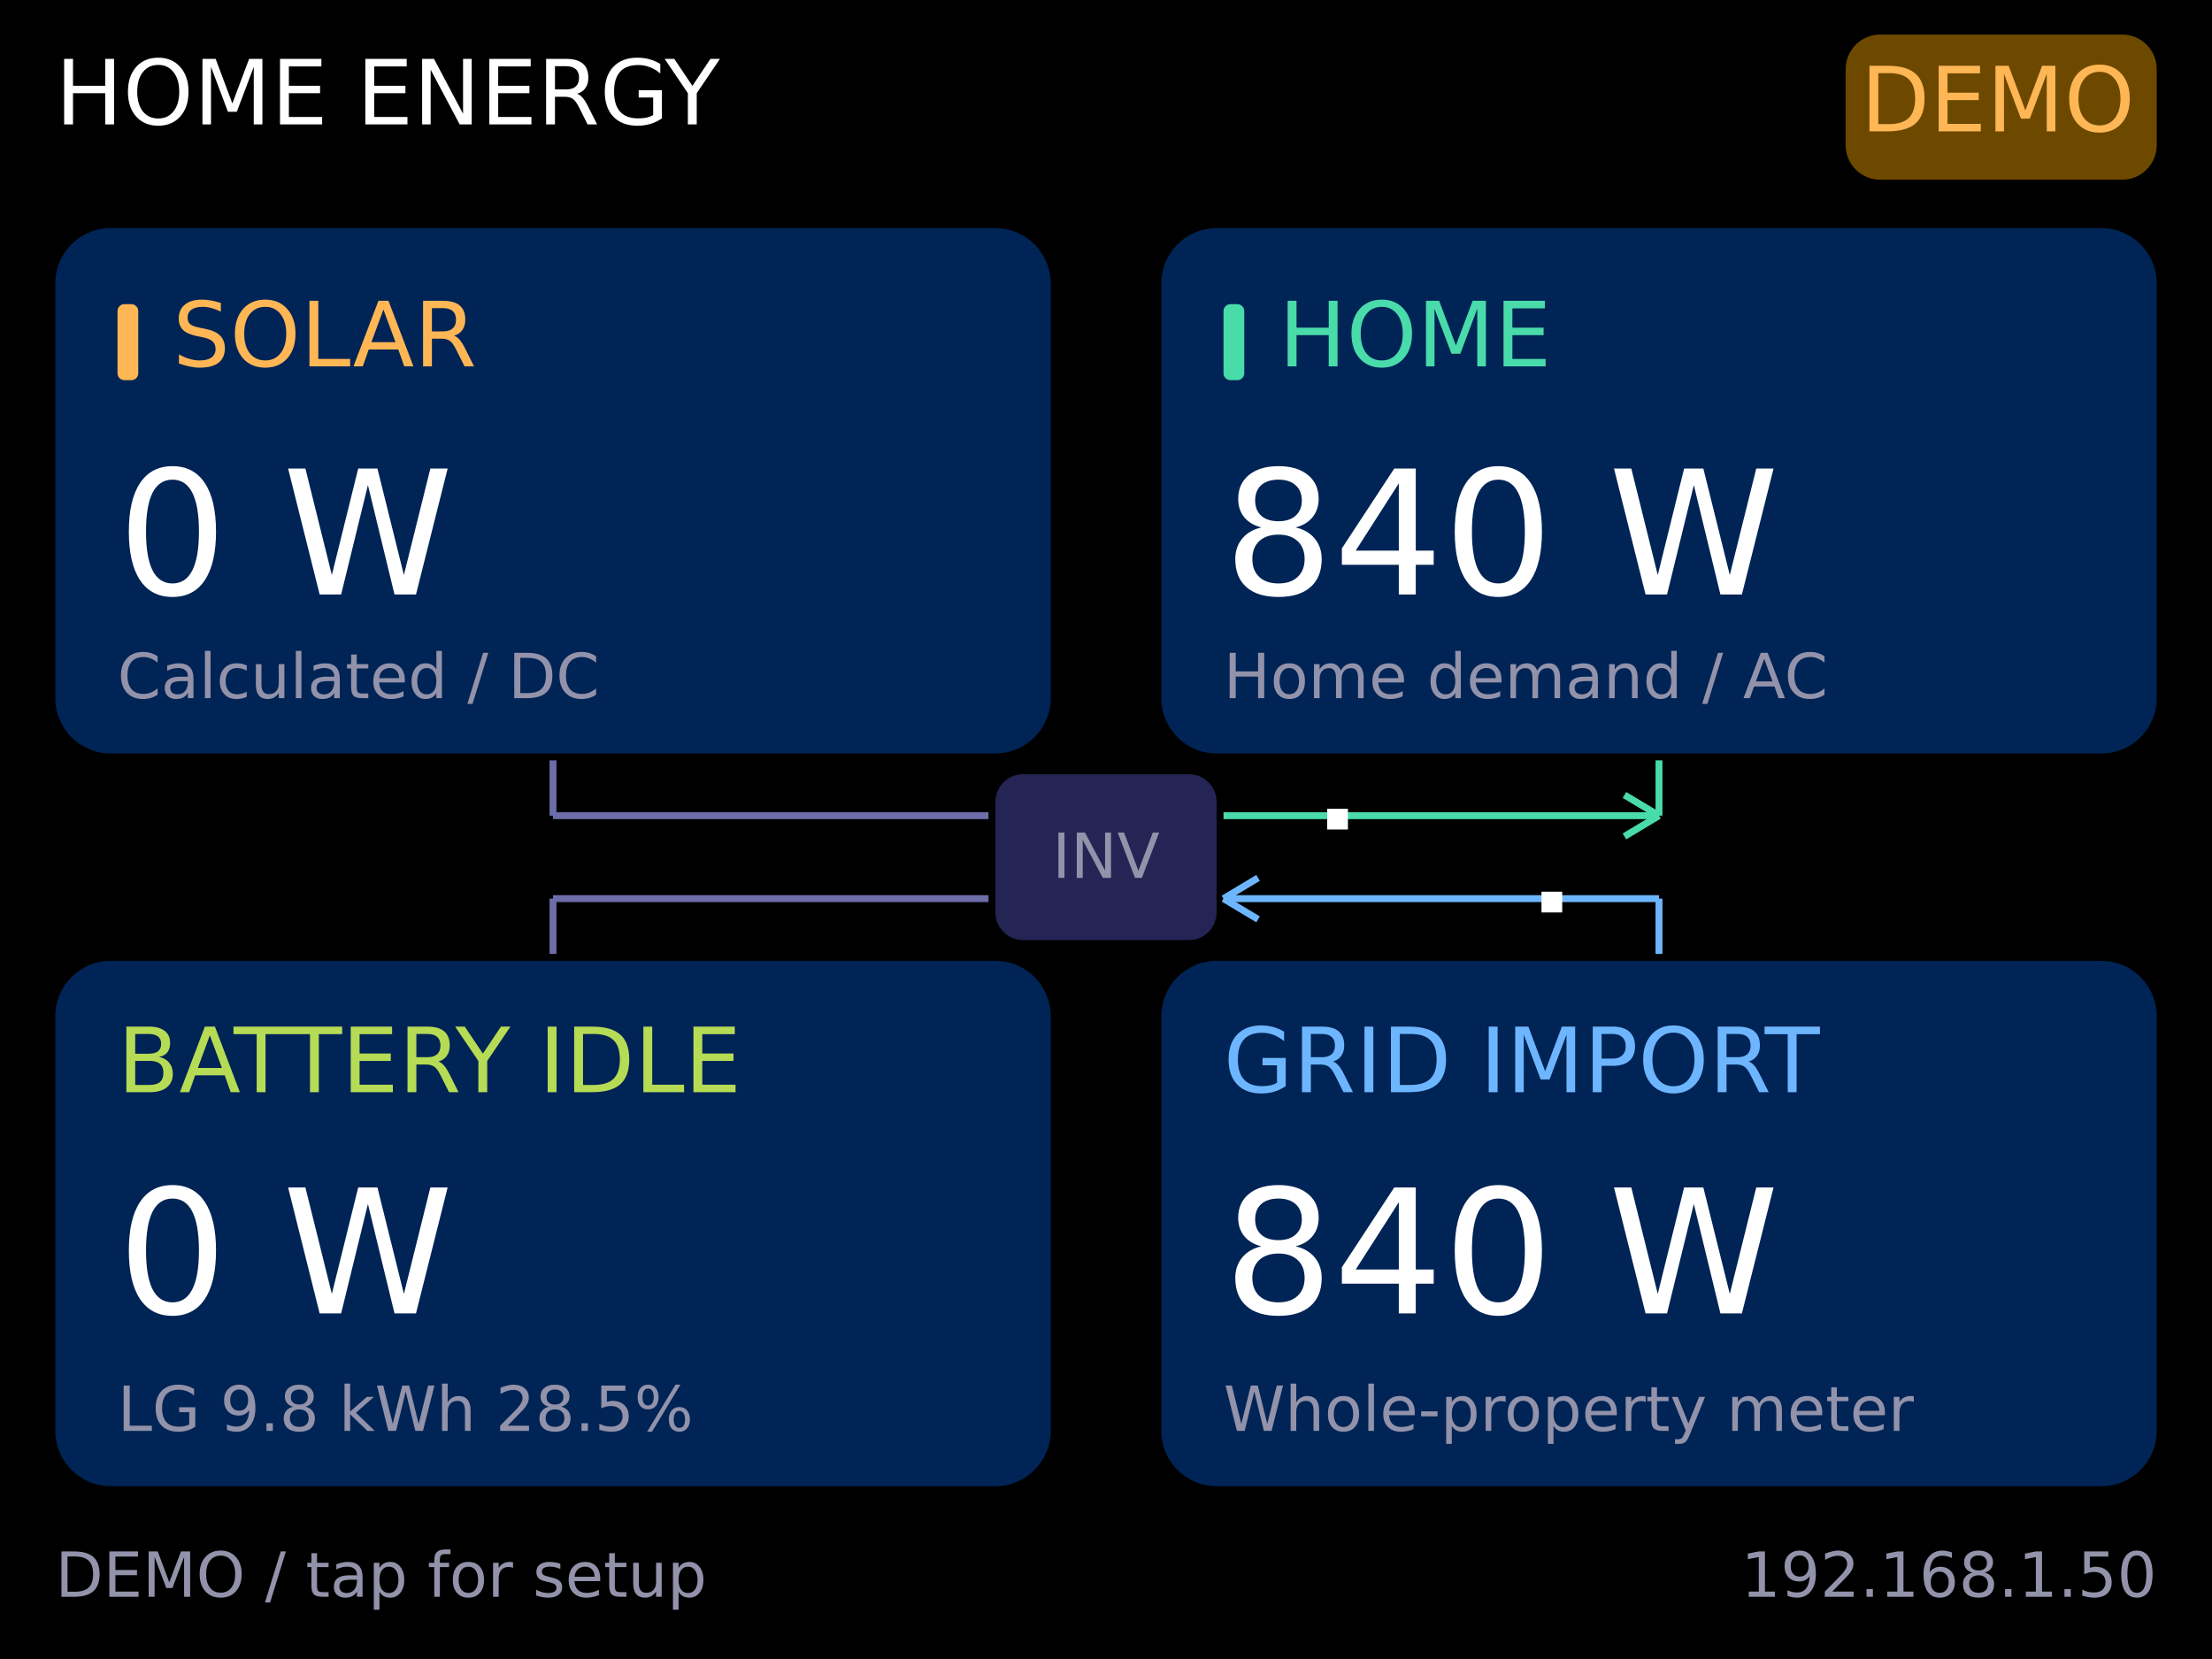
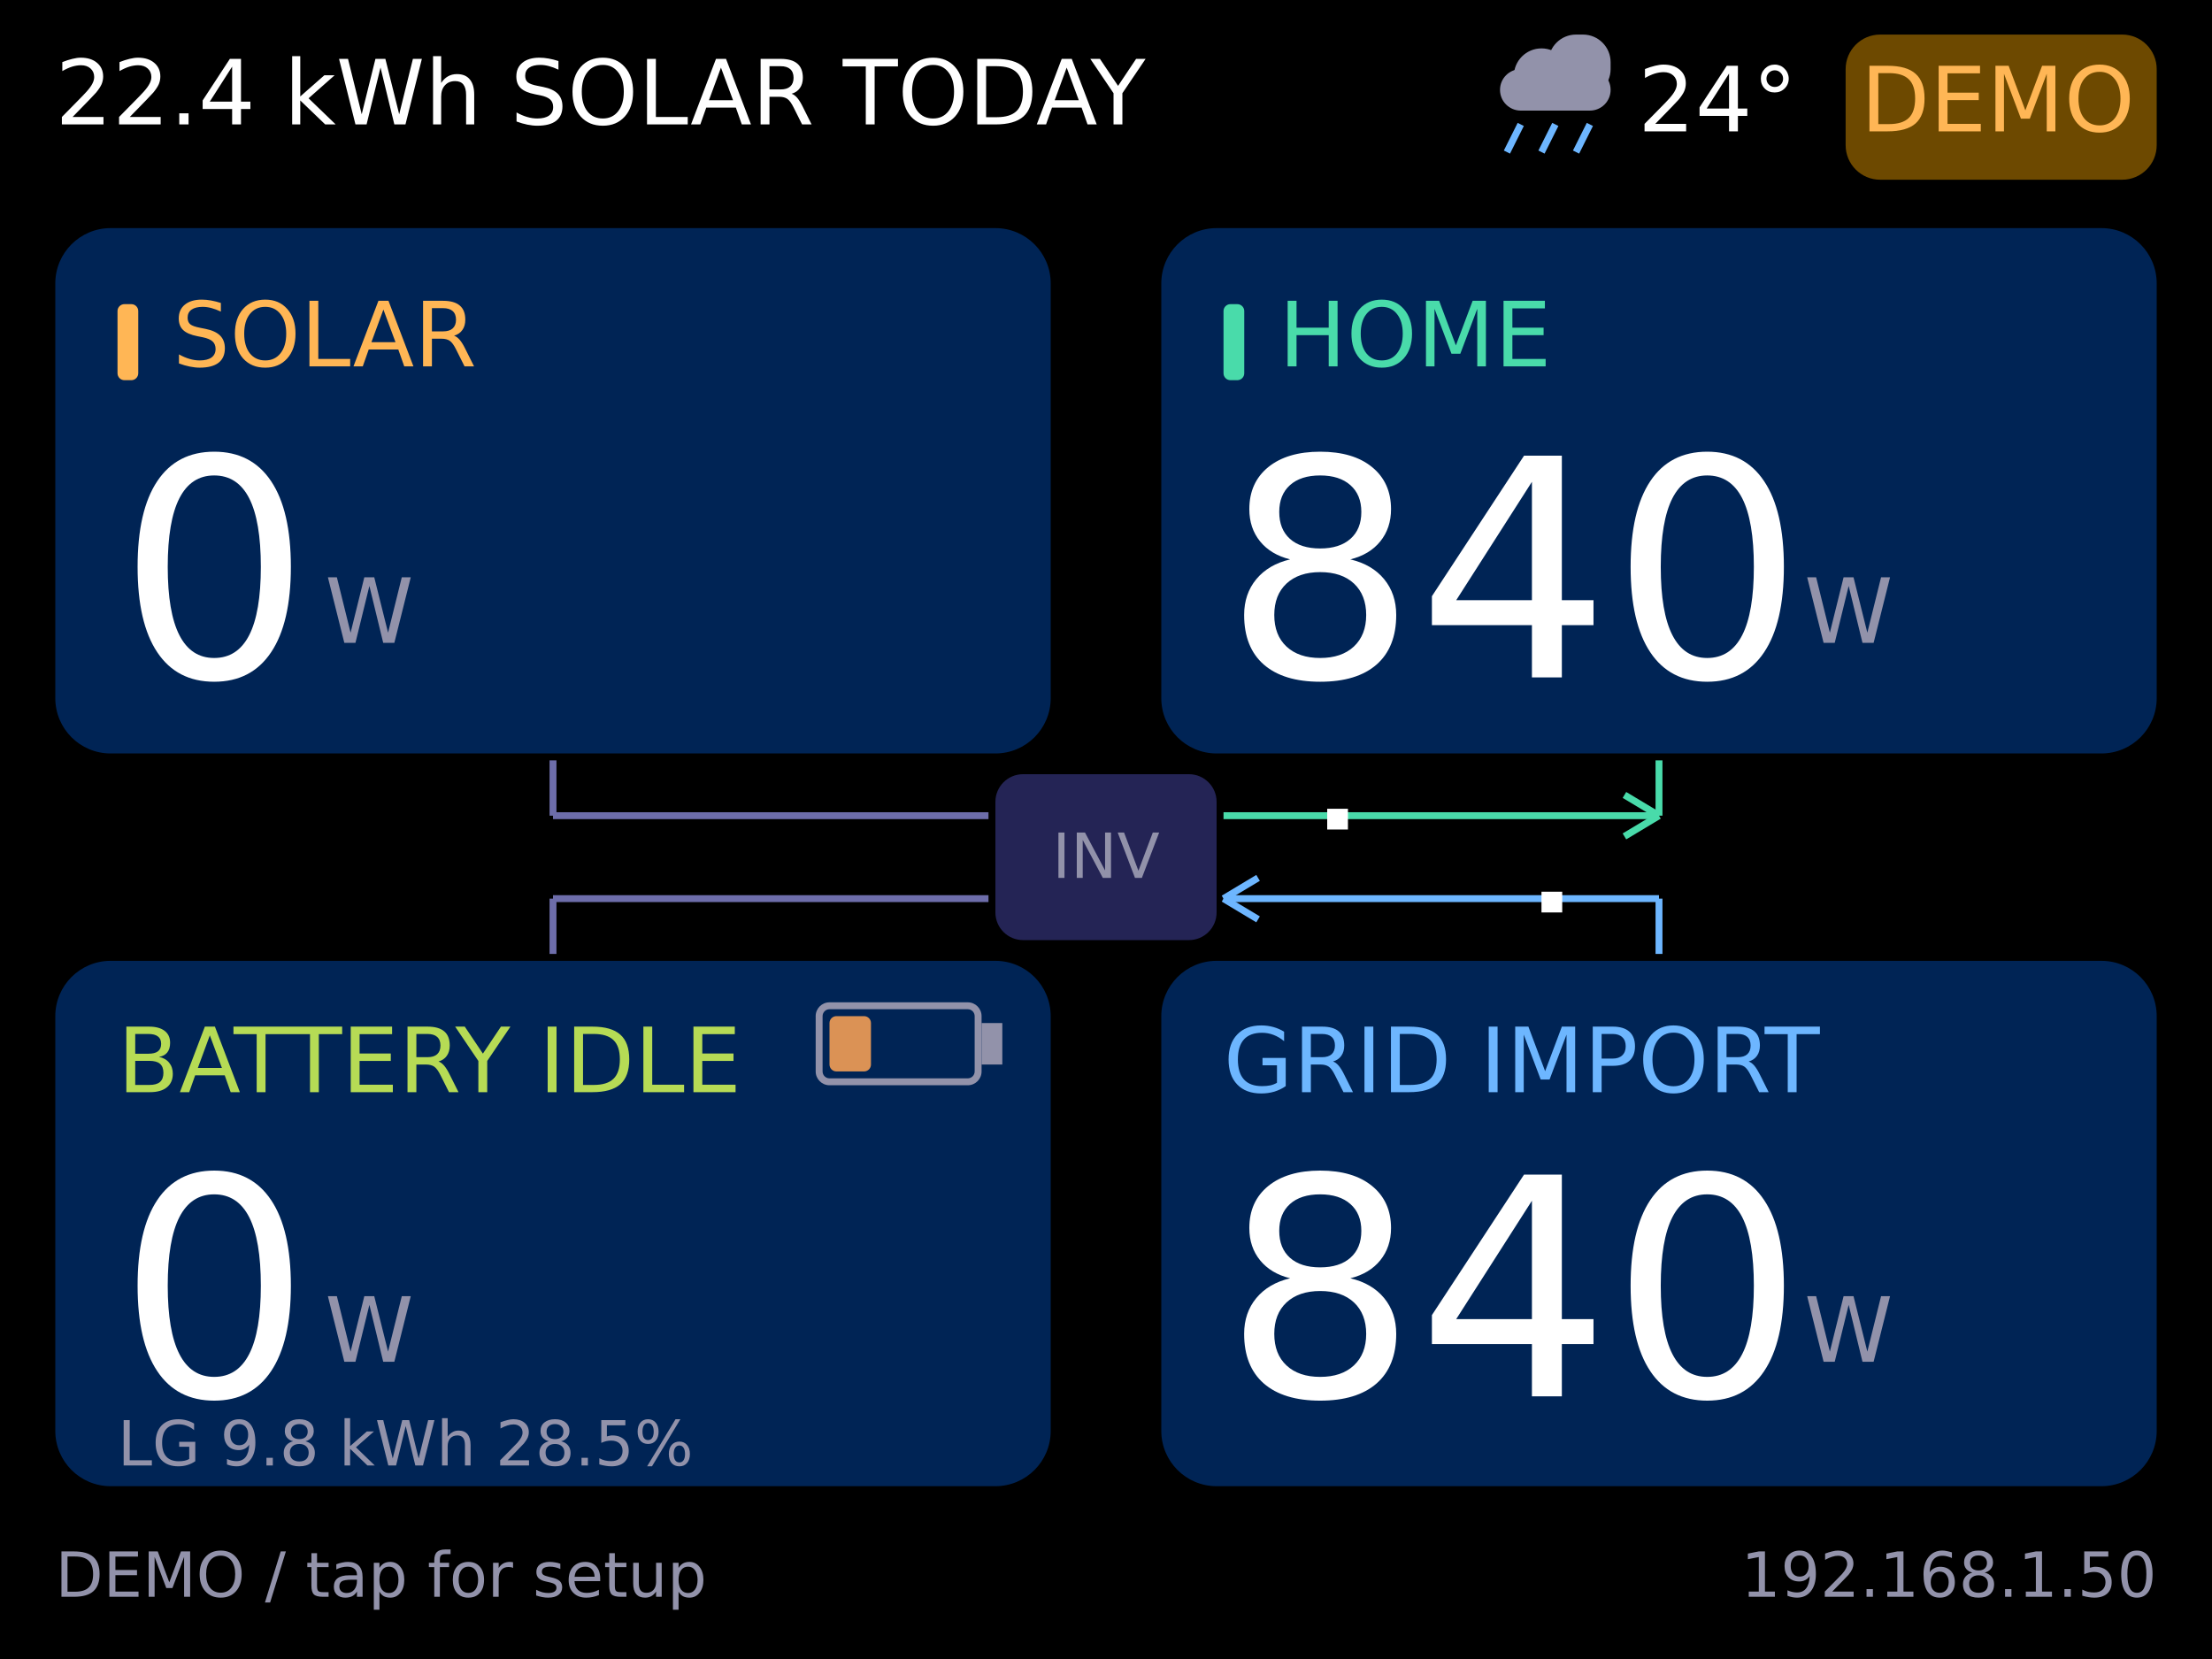
<svg xmlns="http://www.w3.org/2000/svg" width="960" height="720" viewBox="0 0 320 240">
  <style>text{font-family:DejaVu Sans,sans-serif}</style>
  <rect x="0" y="0" width="320" height="240" rx="0" fill="#000000" />
-   <text x="8" y="18" font-size="13" text-anchor="start" fill="#ffffff">HOME ENERGY</text>
+   <text x="8" y="18" font-size="13" text-anchor="start" fill="#ffffff">22.4 kWh SOLAR TODAY</text>
+   <text x="260" y="19" font-size="13" text-anchor="end" fill="#ffffff">24°</text>
+   <rect x="217" y="10" width="16" height="6" rx="3" fill="#9292aa" />
+   <rect x="219" y="7" width="8" height="8" rx="4" fill="#9292aa" />
+   <rect x="224" y="5" width="9" height="9" rx="4" fill="#9292aa" />
+   <path d="M220 18 L218 22" fill="none" stroke="#6db6ff" />
+   <path d="M225 18 L223 22" fill="none" stroke="#6db6ff" />
+   <path d="M230 18 L228 22" fill="none" stroke="#6db6ff" />
  <rect x="267" y="5" width="45" height="21" rx="5" fill="#6d4900" />
  <text x="289" y="19" font-size="13" text-anchor="middle" fill="#ffb655">DEMO</text>
  <rect x="8" y="33" width="144" height="76" rx="8" fill="#002455" />
  <rect x="168" y="33" width="144" height="76" rx="8" fill="#002455" />
  <rect x="8" y="139" width="144" height="76" rx="8" fill="#002455" />
  <rect x="168" y="139" width="144" height="76" rx="8" fill="#002455" />
  <rect x="17" y="44" width="3" height="11" rx="1" fill="#ffb655" />
  <text x="25" y="53" font-size="13" text-anchor="start" fill="#ffb655">SOLAR</text>
-   <text x="17" y="86" font-size="25" text-anchor="start" fill="#ffffff">0 W</text>
-   <text x="17" y="101" font-size="9" text-anchor="start" fill="#9292aa">Calculated / DC</text>
+   <text x="17" y="98" font-size="44" text-anchor="start" fill="#ffffff">0</text>
+   <text x="47" y="93" font-size="13" text-anchor="start" fill="#9292aa">W</text>
  <rect x="177" y="44" width="3" height="11" rx="1" fill="#49dbaa" />
  <text x="185" y="53" font-size="13" text-anchor="start" fill="#49dbaa">HOME</text>
-   <text x="177" y="86" font-size="25" text-anchor="start" fill="#ffffff">840 W</text>
-   <text x="177" y="101" font-size="9" text-anchor="start" fill="#9292aa">Home demand / AC</text>
+   <text x="177" y="98" font-size="44" text-anchor="start" fill="#ffffff">840</text>
+   <text x="261" y="93" font-size="13" text-anchor="start" fill="#9292aa">W</text>
  <text x="17" y="158" font-size="13" text-anchor="start" fill="#b6db55">BATTERY IDLE</text>
-   <text x="17" y="190" font-size="25" text-anchor="start" fill="#ffffff">0 W</text>
-   <text x="17" y="207" font-size="9" text-anchor="start" fill="#9292aa">LG 9.8 kWh  28.5%</text>
+   <text x="17" y="202" font-size="44" text-anchor="start" fill="#ffffff">0</text>
+   <text x="47" y="197" font-size="13" text-anchor="start" fill="#9292aa">W</text>
+   <text x="17" y="212" font-size="9" text-anchor="start" fill="#9292aa">LG 9.8 kWh  28.5%</text>
+   <rect x="118" y="145" width="24" height="12" rx="2" fill="#9292aa" />
+   <rect x="142" y="148" width="3" height="6" rx="0" fill="#9292aa" />
+   <rect x="119" y="146" width="22" height="10" rx="1" fill="#002455" />
+   <rect x="120" y="147" width="6" height="8" rx="1" fill="#db9255" />
  <text x="177" y="158" font-size="13" text-anchor="start" fill="#6db6ff">GRID IMPORT</text>
-   <text x="177" y="190" font-size="25" text-anchor="start" fill="#ffffff">840 W</text>
-   <text x="177" y="207" font-size="9" text-anchor="start" fill="#9292aa">Whole-property meter</text>
+   <text x="177" y="202" font-size="44" text-anchor="start" fill="#ffffff">840</text>
+   <text x="261" y="197" font-size="13" text-anchor="start" fill="#9292aa">W</text>
  <path d="M80 110 L80 118" fill="none" stroke="#6d6daa" />
  <path d="M80 118 L143 118" fill="none" stroke="#6d6daa" />
  <path d="M177 118 L240 118" fill="none" stroke="#49dbaa" />
  <path d="M240 118 L235 121" fill="none" stroke="#49dbaa" />
  <path d="M240 118 L235 115" fill="none" stroke="#49dbaa" />
  <rect x="192" y="117" width="3" height="3" rx="0" fill="#ffffff" />
  <path d="M240 118 L240 110" fill="none" stroke="#49dbaa" />
  <path d="M80 130 L80 138" fill="none" stroke="#6d6daa" />
  <path d="M143 130 L80 130" fill="none" stroke="#6d6daa" />
  <path d="M240 130 L240 138" fill="none" stroke="#6db6ff" />
  <path d="M240 130 L177 130" fill="none" stroke="#6db6ff" />
  <path d="M177 130 L182 127" fill="none" stroke="#6db6ff" />
  <path d="M177 130 L182 133" fill="none" stroke="#6db6ff" />
  <rect x="223" y="129" width="3" height="3" rx="0" fill="#ffffff" />
  <rect x="144" y="112" width="32" height="24" rx="4" fill="#242455" />
  <text x="160" y="127" font-size="9" text-anchor="middle" fill="#9292aa">INV</text>
  <text x="8" y="231" font-size="9" text-anchor="start" fill="#9292aa">DEMO / tap for setup</text>
  <text x="312" y="231" font-size="9" text-anchor="end" fill="#9292aa">192.168.1.50</text>
</svg>
